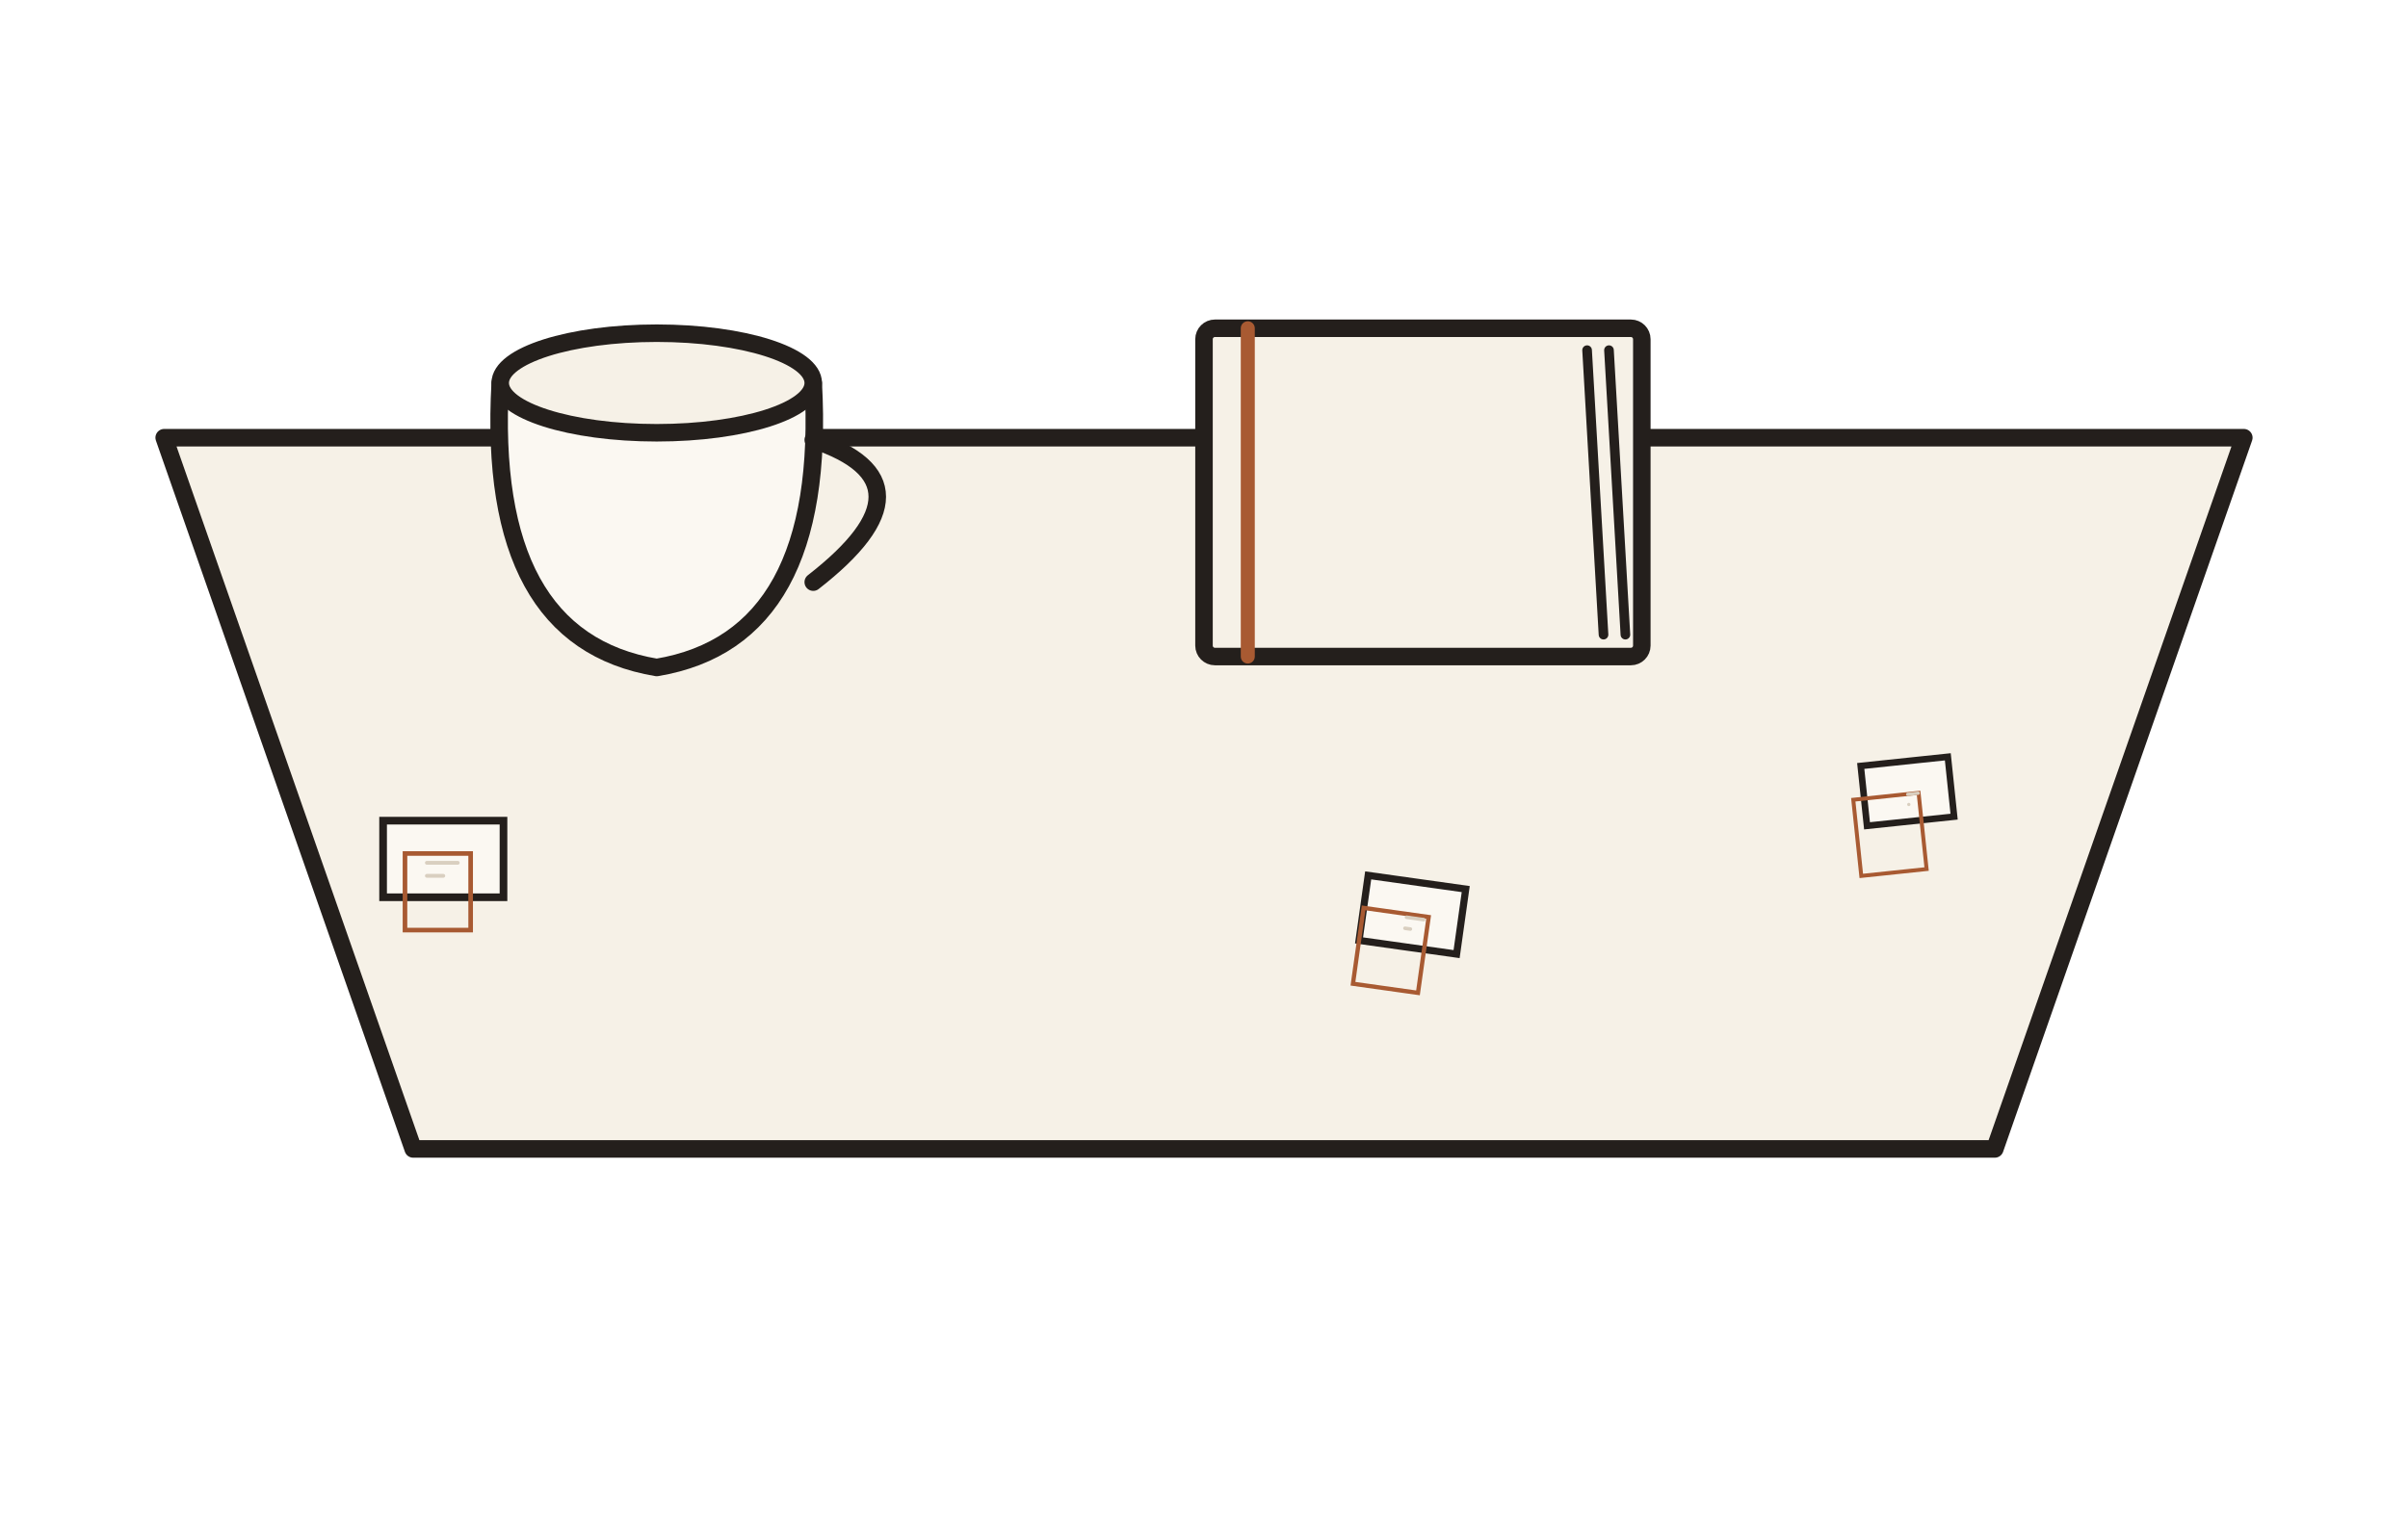
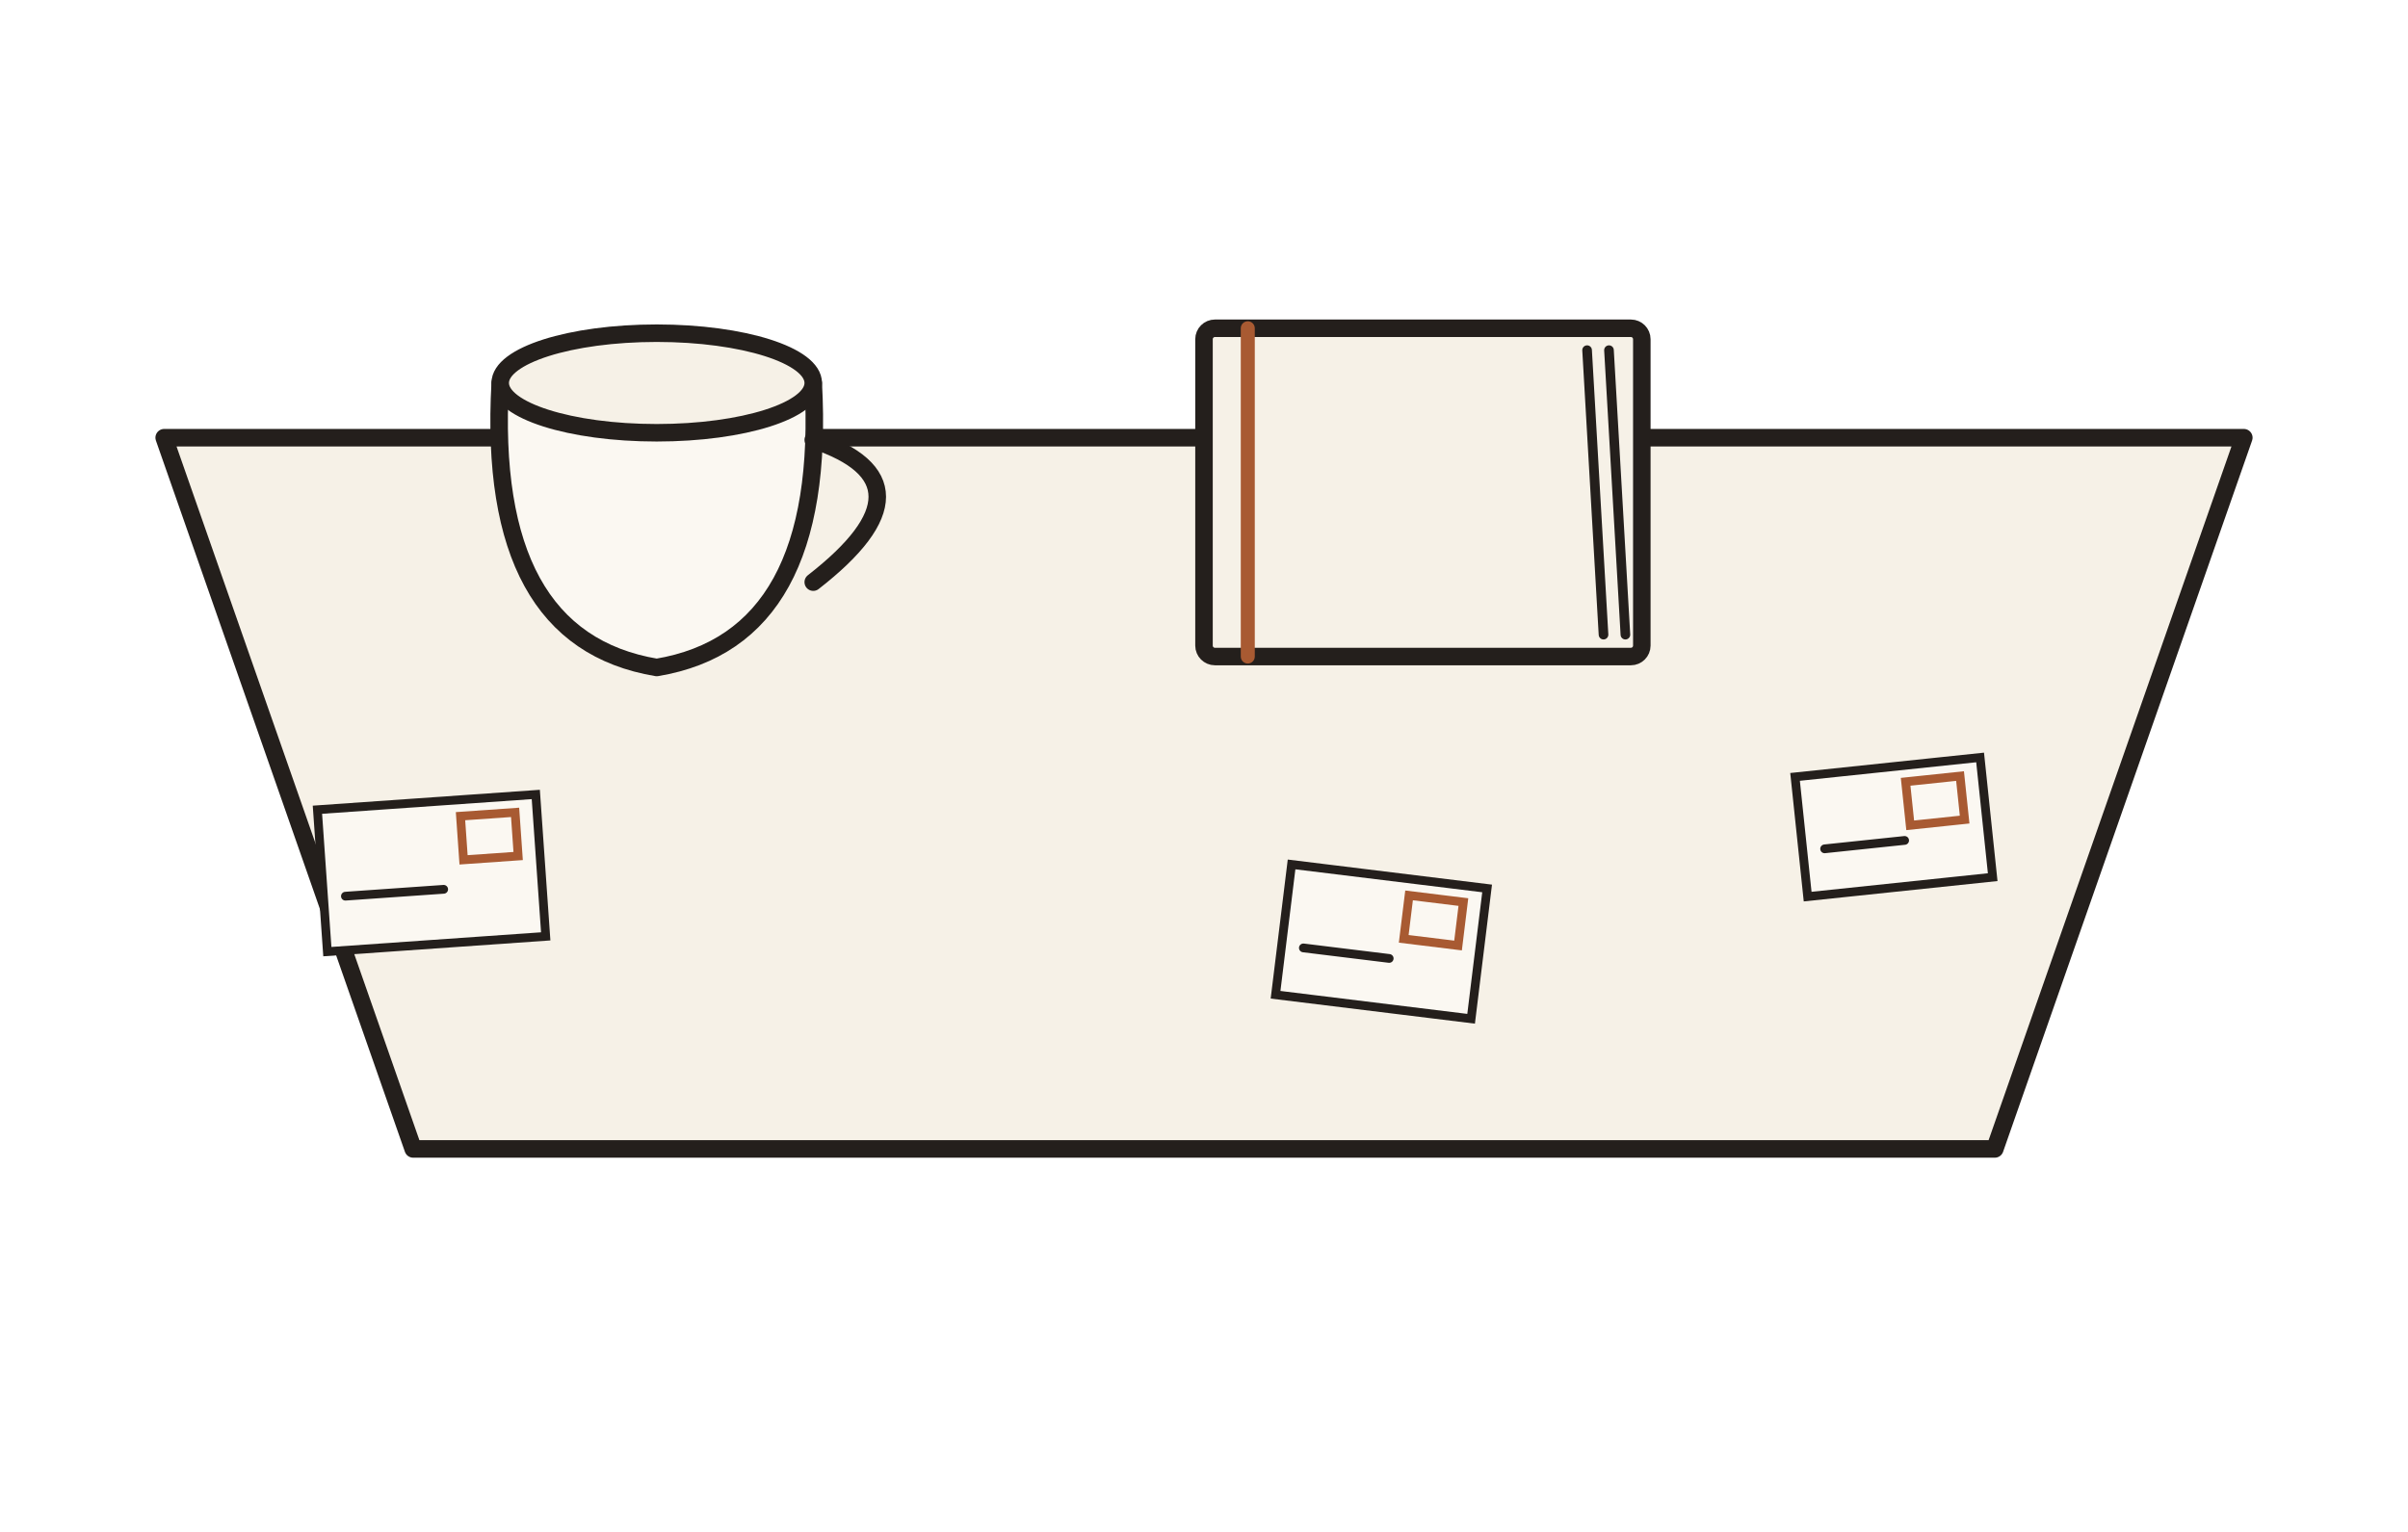
<svg xmlns="http://www.w3.org/2000/svg" viewBox="0 0 440 280" width="440" height="280" role="img" aria-label="Line motif for 099 The Invisible Postcards: Ordinary-day postcards so small they could be missed">
  <g data-motif="Ordinary-day postcards so small they could be missed">
    <path d="M30.00 80.00 L410.00 80.00 L364.50 210.00 L75.50 210.00 Z" fill="#F6F1E7" stroke="#241F1C" stroke-width="3.2" stroke-linecap="round" stroke-linejoin="round" />
    <path d="M91.4 70.0 Q88.8 116.8 120.0 122.0 Q151.2 116.8 148.6 70.0" fill="#FBF8F2" stroke="#241F1C" stroke-width="3.2" stroke-linecap="round" stroke-linejoin="round" />
    <ellipse cx="120.00" cy="70.00" rx="28.60" ry="9.10" fill="#F6F1E7" stroke="#241F1C" stroke-width="3.2" />
    <path d="M148.6 80.4 Q172.0 88.2 148.6 106.4" fill="none" stroke="#241F1C" stroke-width="3.2" stroke-linecap="round" stroke-linejoin="round" />
    <g transform="translate(220.00 60.00) rotate(0.0)">
      <rect x="0.00" y="0.00" width="80.00" height="60.00" rx="2.00" fill="#F6F1E7" stroke="#241F1C" stroke-width="3.2" />
      <path d="M8.00 0.00L8.00 60.00" fill="none" stroke="#A85A32" stroke-width="2.56" stroke-linecap="round" stroke-linejoin="round" />
      <path d="M74.00 4.00L77.00 56.00" fill="none" stroke="#241F1C" stroke-width="1.76" stroke-linecap="round" stroke-linejoin="round" />
      <path d="M70.00 4.00L73.00 56.00" fill="none" stroke="#241F1C" stroke-width="1.76" stroke-linecap="round" stroke-linejoin="round" />
    </g>
-     <g transform="translate(70.00 150.00) rotate(0.0)">
-       <rect x="0.00" y="0.00" width="22.00" height="14.00" rx="0.00" fill="#FBF8F2" stroke="#241F1C" stroke-width="1.4" />
-       <rect x="4.00" y="6.00" width="12.00" height="14.00" rx="0.00" fill="none" stroke="#A85A32" stroke-width="0.84" />
-       <path d="M8.00 7.70L13.64 7.70" fill="none" stroke="#D9CFC0" stroke-width="0.7" stroke-linecap="round" stroke-linejoin="round" />
-       <path d="M8.00 10.08L11.00 10.08" fill="none" stroke="#D9CFC0" stroke-width="0.7" stroke-linecap="round" stroke-linejoin="round" />
+     <g transform="translate(58.00 148.00) rotate(-4.0)">
+       <rect x="0.00" y="0.00" width="40.00" height="26.00" rx="0.00" fill="#FBF8F2" stroke="#241F1C" stroke-width="1.6" />
+       <rect x="26.00" y="3.00" width="10.00" height="8.00" rx="0.00" fill="none" stroke="#A85A32" stroke-width="1.6" />
+       <path d="M4.00 16.12L22.00 16.12" fill="none" stroke="#241F1C" stroke-width="1.6" stroke-linecap="round" stroke-linejoin="round" />
    </g>
-     <g transform="translate(250.00 160.00) rotate(8.0)">
-       <rect x="0.00" y="0.00" width="18.00" height="12.00" rx="0.00" fill="#FBF8F2" stroke="#241F1C" stroke-width="1.3" />
-       <rect x="0.00" y="6.00" width="12.00" height="14.00" rx="0.00" fill="none" stroke="#A85A32" stroke-width="0.78" />
-       <path d="M8.00 6.60L11.16 6.60" fill="none" stroke="#D9CFC0" stroke-width="0.65" stroke-linecap="round" stroke-linejoin="round" />
-       <path d="M8.00 8.64L9.00 8.64" fill="none" stroke="#D9CFC0" stroke-width="0.65" stroke-linecap="round" stroke-linejoin="round" />
+     <g transform="translate(236.00 158.00) rotate(7.0)">
+       <rect x="0.00" y="0.00" width="36.00" height="24.00" rx="0.00" fill="#FBF8F2" stroke="#241F1C" stroke-width="1.6" />
+       <rect x="22.00" y="3.00" width="10.00" height="8.00" rx="0.00" fill="none" stroke="#A85A32" stroke-width="1.6" />
+       <path d="M4.00 14.88L19.80 14.88" fill="none" stroke="#241F1C" stroke-width="1.6" stroke-linecap="round" stroke-linejoin="round" />
    </g>
-     <g transform="translate(340.00 140.00) rotate(-6.0)">
-       <rect x="0.00" y="0.00" width="16.00" height="11.00" rx="0.00" fill="#FBF8F2" stroke="#241F1C" stroke-width="1.2" />
-       <rect x="-2.00" y="6.00" width="12.00" height="14.00" rx="0.00" fill="none" stroke="#A85A32" stroke-width="0.72" />
-       <path d="M8.00 6.05L9.92 6.05" fill="none" stroke="#D9CFC0" stroke-width="0.6" stroke-linecap="round" stroke-linejoin="round" />
-       <path d="M8.00 7.92L8.00 7.92" fill="none" stroke="#D9CFC0" stroke-width="0.6" stroke-linecap="round" stroke-linejoin="round" />
+     <g transform="translate(328.00 142.00) rotate(-6.0)">
+       <rect x="0.00" y="0.00" width="34.00" height="22.00" rx="0.00" fill="#FBF8F2" stroke="#241F1C" stroke-width="1.6" />
+       <rect x="20.00" y="3.00" width="10.00" height="8.00" rx="0.00" fill="none" stroke="#A85A32" stroke-width="1.6" />
+       <path d="M4.00 13.64L18.70 13.64" fill="none" stroke="#241F1C" stroke-width="1.6" stroke-linecap="round" stroke-linejoin="round" />
    </g>
  </g>
</svg>
